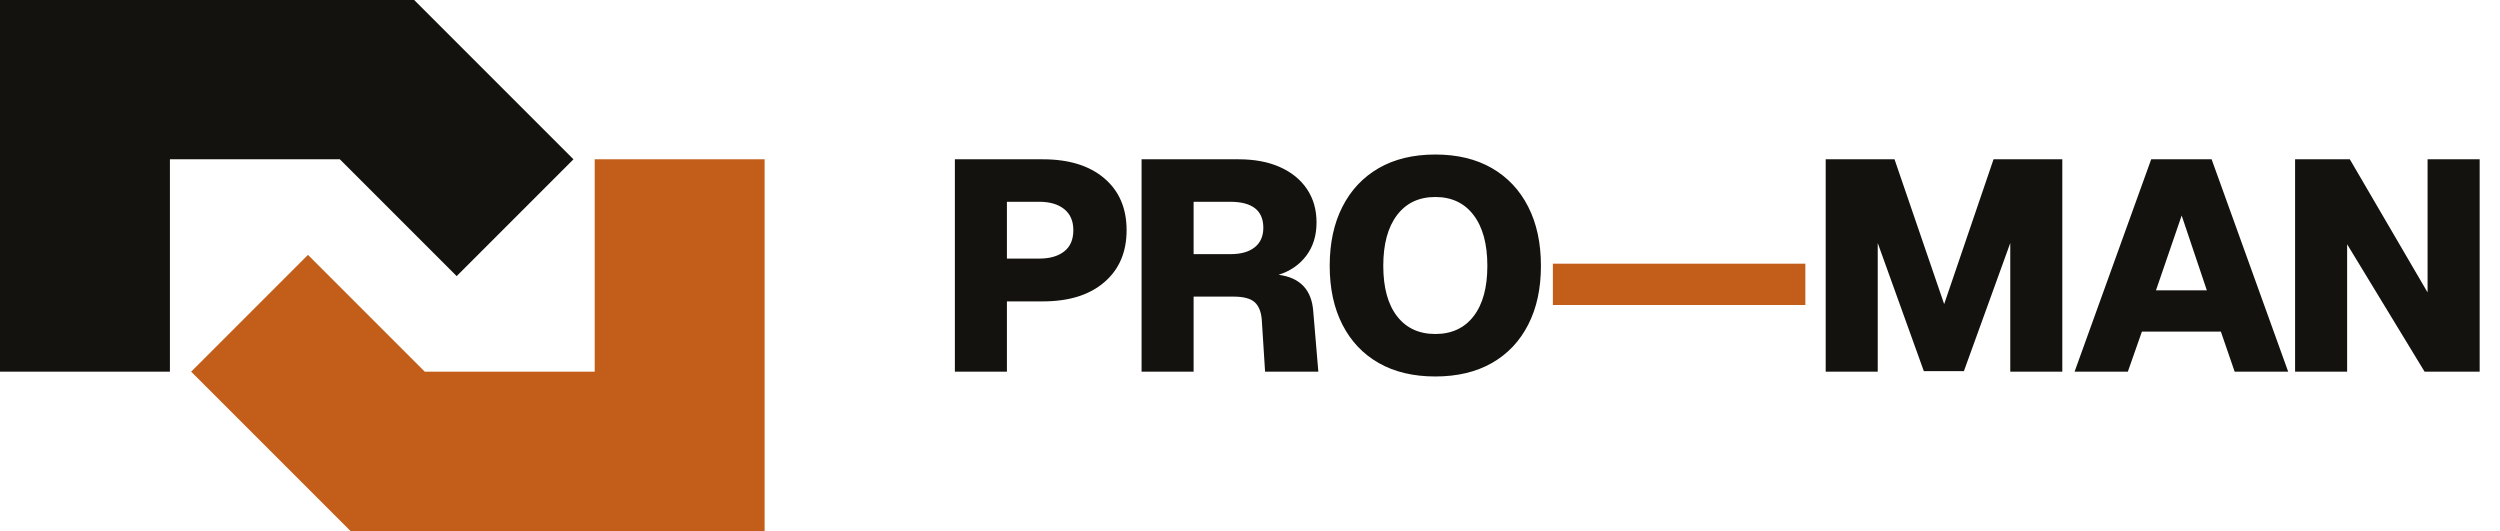
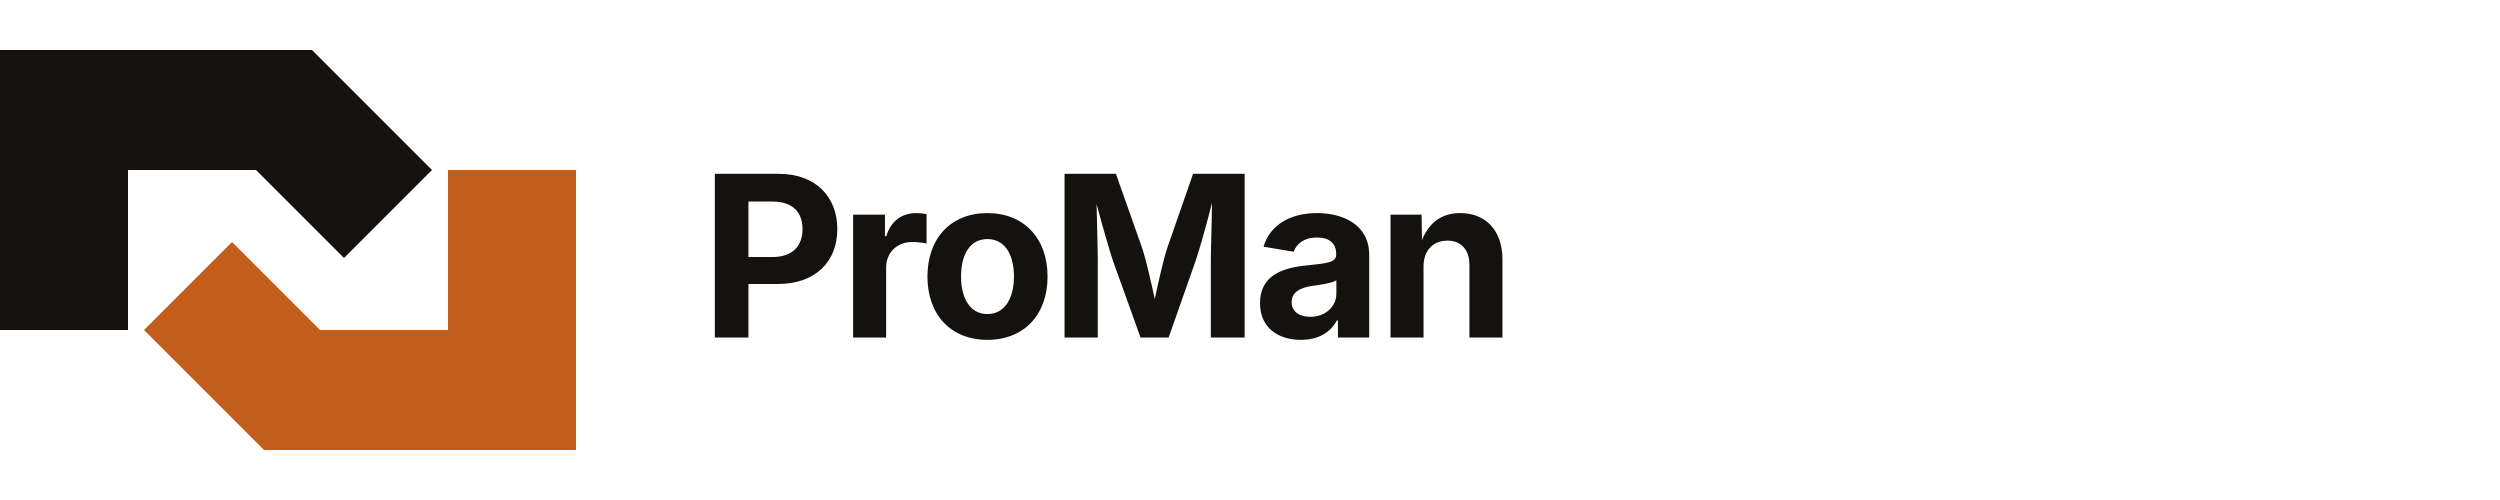
- <svg xmlns="http://www.w3.org/2000/svg" viewBox="0 0 470.82 100" width="470.82" height="100">
-   <path fill="#14120E" d="M0 0L78 0L108 30L86 52L64 30L32 30L32 70L0 70Z" />
-   <path fill="#C25E1A" d="M144 100L66 100L36 70L58 48L80 70L112 70L112 30L144 30Z" />
-   <path fill="#14120E" d="M189.63 70L179.83 70L179.83 30L196.39 30Q203.77 30 207.97 33.58Q212.17 37.15 212.17 43.35Q212.17 49.55 207.97 53.15Q203.77 56.76 196.39 56.76L189.63 56.76L189.63 70M189.63 38L189.63 48.70L195.72 48.70Q198.70 48.70 200.42 47.35Q202.14 46 202.14 43.35Q202.14 40.76 200.42 39.38Q198.70 38 195.72 38M224.79 70L214.99 70L214.99 30L233.30 30Q237.75 30 241.04 31.46Q244.34 32.93 246.14 35.61Q247.94 38.28 247.94 41.89Q247.94 45.61 246 48.17Q244.06 50.73 240.79 51.75Q246.87 52.54 247.32 58.62L248.28 70L238.25 70L237.63 60.25Q237.46 58 236.31 56.93Q235.15 55.86 232.28 55.86L224.79 55.86L224.79 70M224.79 38L224.79 47.86L231.77 47.86Q234.70 47.86 236.31 46.56Q237.92 45.27 237.92 42.90Q237.92 38 231.66 38M270.31 70.90Q264.11 70.90 259.66 68.37Q255.21 65.83 252.82 61.15Q250.42 56.48 250.42 50.06Q250.42 43.63 252.82 38.93Q255.21 34.23 259.66 31.66Q264.11 29.10 270.31 29.10Q276.51 29.10 280.96 31.66Q285.41 34.23 287.80 38.93Q290.20 43.63 290.20 50.06Q290.20 56.48 287.80 61.15Q285.41 65.83 280.96 68.37Q276.51 70.90 270.31 70.90M270.31 62.90Q274.93 62.90 277.52 59.55Q280.11 56.20 280.11 50.06Q280.11 43.92 277.52 40.51Q274.93 37.10 270.31 37.10Q265.69 37.10 263.10 40.51Q260.51 43.92 260.51 50.06Q260.51 56.20 263.10 59.55Q265.69 62.90 270.31 62.90M353.63 70L343.83 70L343.83 30L356.79 30L366.14 57.27L375.44 30L388.39 30L388.39 70L378.59 70L378.59 45.77L369.86 69.89L362.31 69.89L353.63 45.77M400.73 70L390.70 70L405.13 30L416.51 30L430.93 70L420.85 70L418.25 62.45L403.38 62.45L400.73 70M410.87 40.59L406.03 54.68L415.61 54.68M442.03 70L432.23 70L432.23 30L442.54 30L457.18 55.07L457.18 30L466.99 30L466.99 70L456.62 70L442.03 46" />
-   <path fill="#C25E1A" d="M340 57.44L292.45 57.44L292.45 49.66L340 49.66" />
+ <svg xmlns="http://www.w3.org/2000/svg" viewBox="0 0 200 40" width="200" height="40" role="img" aria-label="ProMan">
+   <g transform="translate(0,4) scale(0.32)">
+     <path fill="#14120E" d="M0 0L78 0L108 30L86 52L64 30L32 30L32 70L0 70Z" />
+     <path fill="#C25E1A" d="M144 100L66 100L36 70L58 48L80 70L112 70L112 30L144 30Z" />
+   </g>
+   <text x="56" y="27" font-family="system-ui, -apple-system, Segoe UI, sans-serif" font-size="18" font-weight="650" letter-spacing="-0.03em" fill="#14120E">ProMan</text>
</svg>
